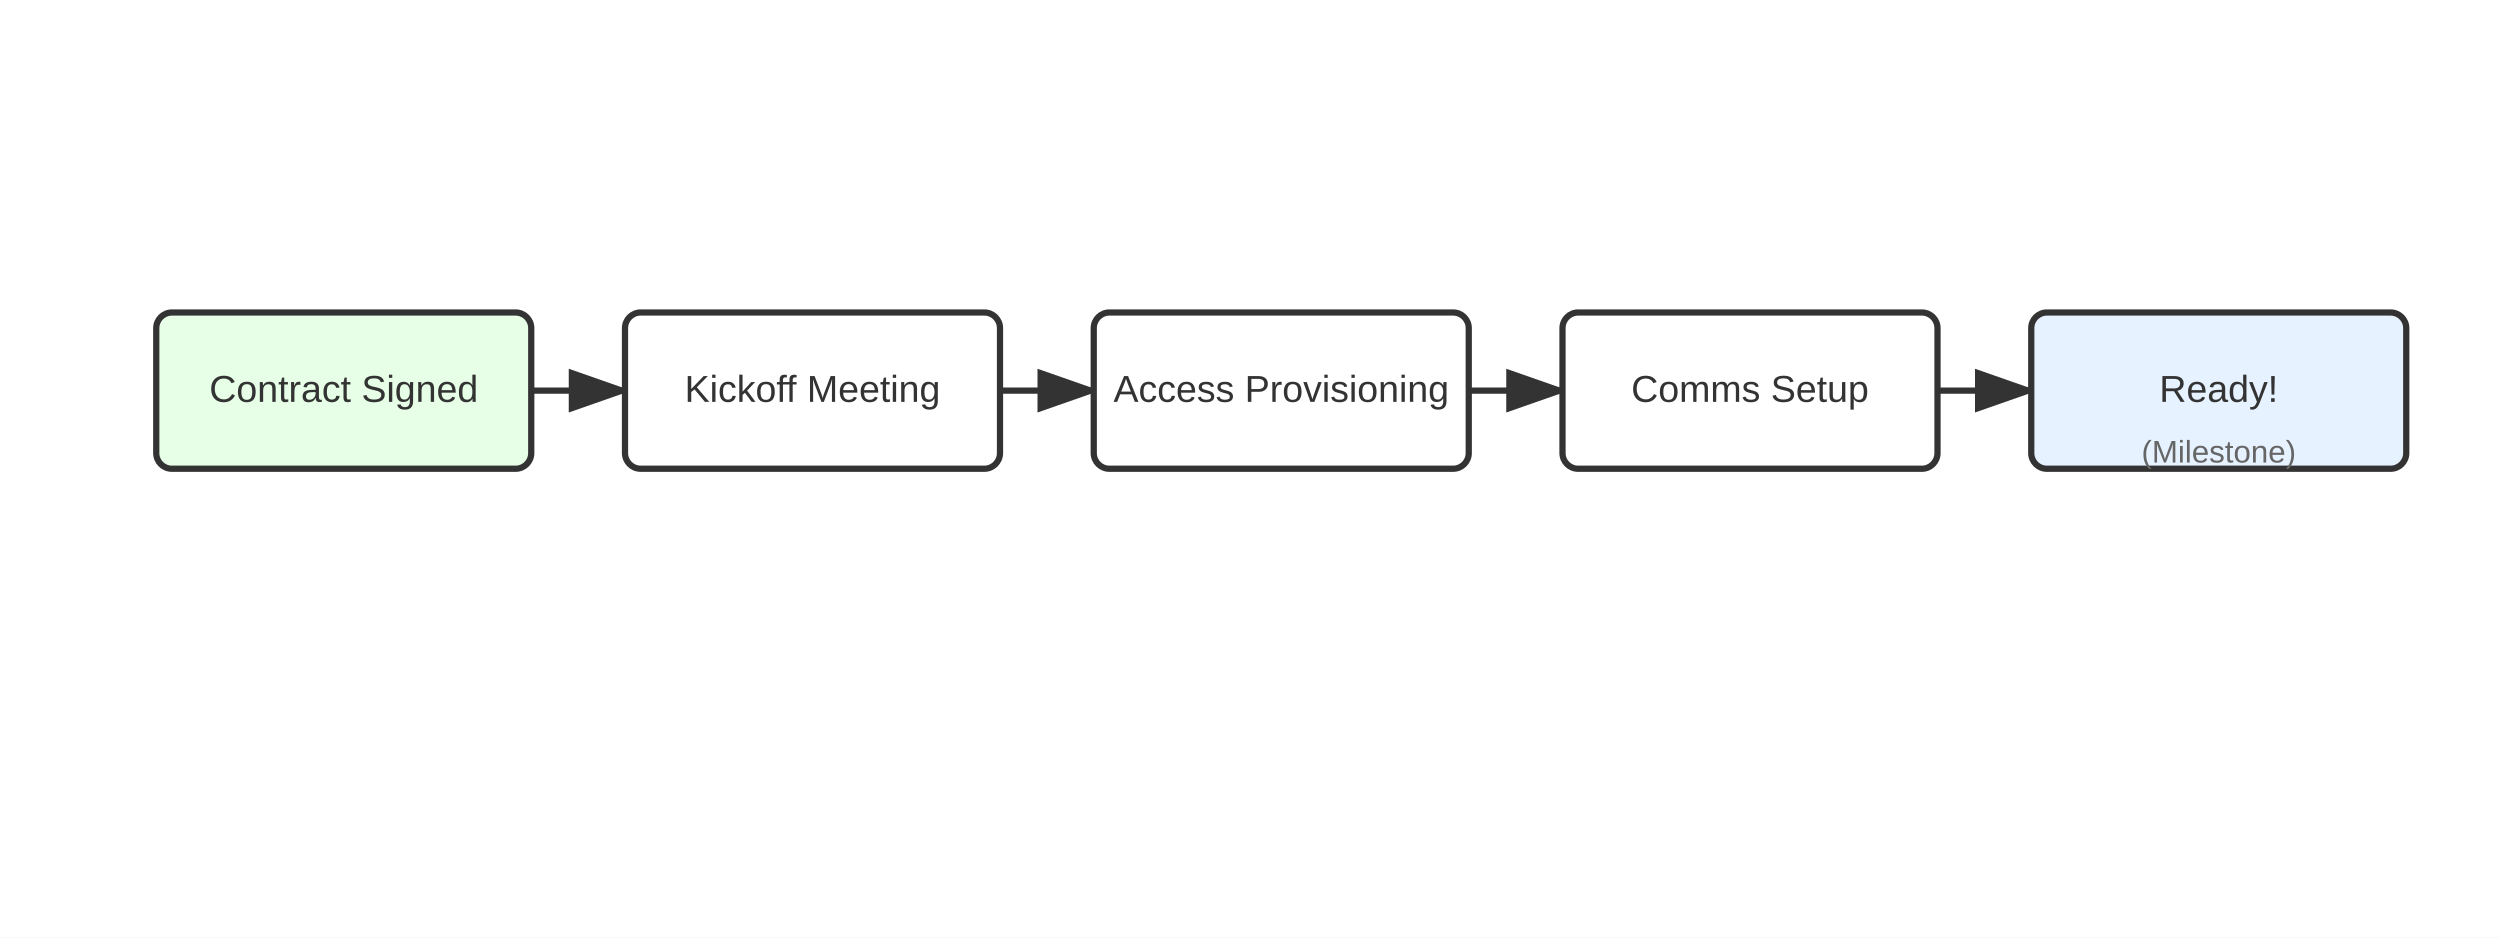
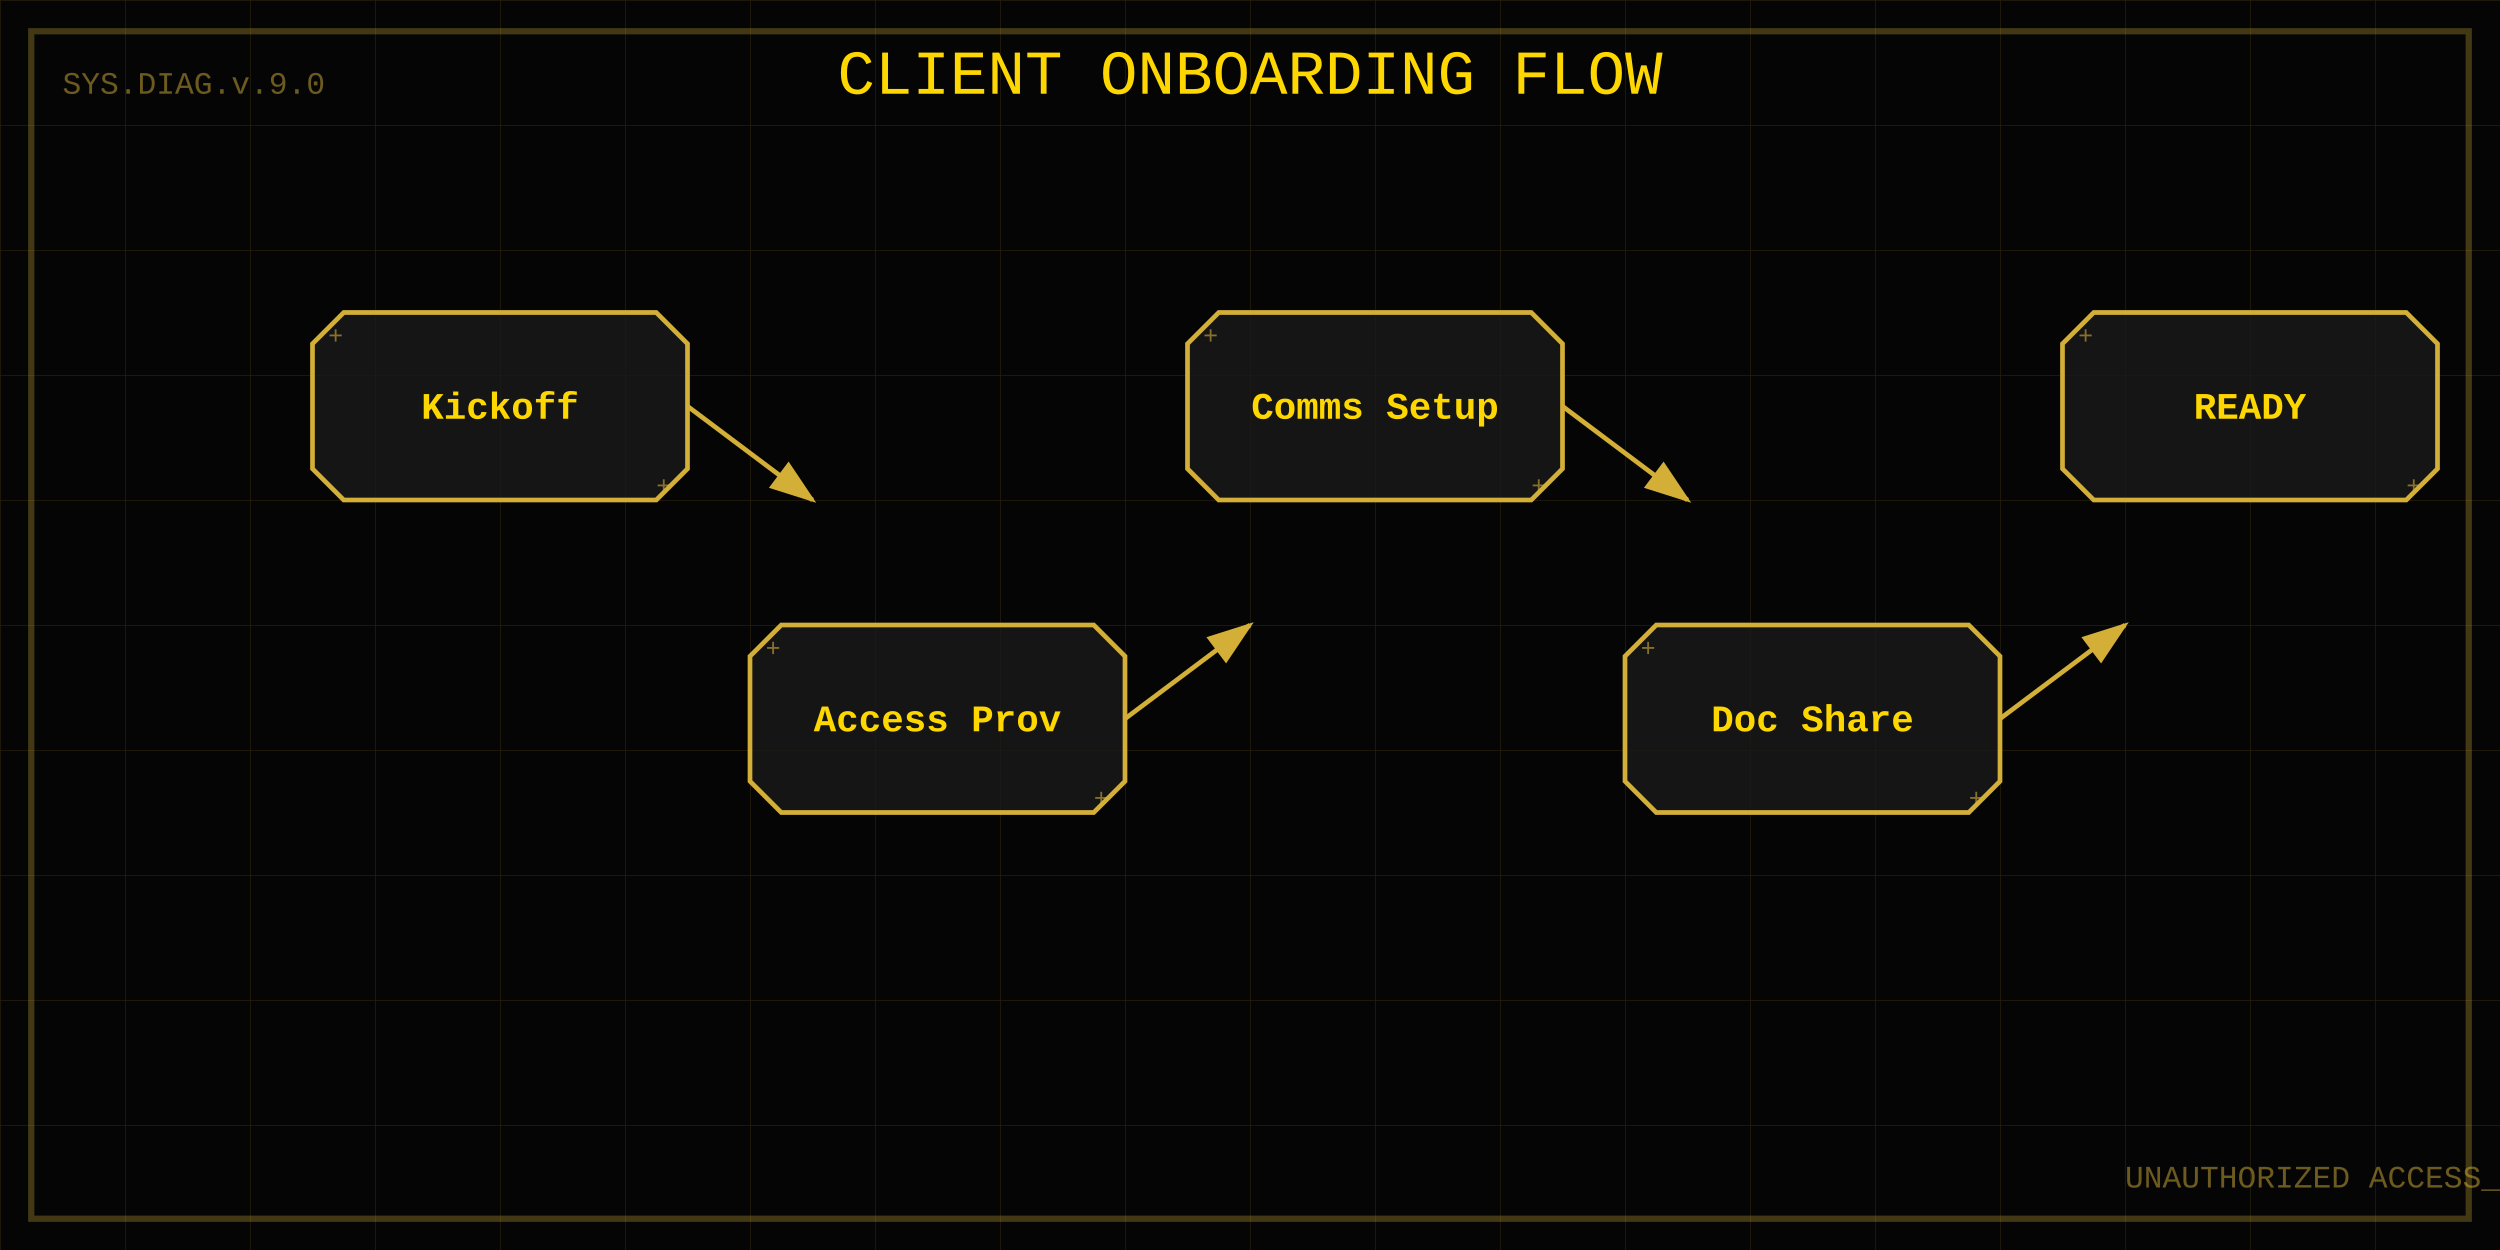
- <svg xmlns="http://www.w3.org/2000/svg" width="800" height="300" viewBox="0 0 800 300">
+ <svg xmlns="http://www.w3.org/2000/svg" viewBox="0 0 800 400">
  <defs>
+     <pattern id="grid" width="40" height="40" patternUnits="userSpaceOnUse">
+       <path d="M 40 0 L 0 0 0 40" fill="none" stroke="#D4AF37" stroke-width="0.5" opacity="0.15" />
+     </pattern>
    <marker id="arrowhead" markerWidth="10" markerHeight="7" refX="9" refY="3.5" orient="auto">
-       <polygon points="0 0, 10 3.5, 0 7" fill="#333" />
+       <polygon points="0 0, 10 3.5, 0 7" fill="#D4AF37" />
+     </marker>
+     <marker id="dot" markerWidth="6" markerHeight="6" refX="3" refY="3" orient="auto">
+       <circle cx="3" cy="3" r="3" fill="#D4AF37" />
    </marker>
  </defs>
-   <rect width="100%" height="100%" fill="#ffffff" />
-   <rect x="50" y="100" width="120" height="50" rx="5" ry="5" fill="#e6ffe6" stroke="#333" stroke-width="2" opacity="1.0" />
-   <text x="110.0" y="125.0" font-family="Arial, sans-serif" font-size="12" fill="#333" text-anchor="middle" font-weight="normal" dy=".3em">Contract Signed</text>
-   <line x1="170" y1="125.0" x2="200" y2="125.0" stroke="#333" stroke-width="2" marker-end="url(#arrowhead)" />
-   <rect x="200" y="100" width="120" height="50" rx="5" ry="5" fill="#fff" stroke="#333" stroke-width="2" opacity="1.0" />
-   <text x="260.0" y="125.0" font-family="Arial, sans-serif" font-size="12" fill="#333" text-anchor="middle" font-weight="normal" dy=".3em">Kickoff Meeting</text>
-   <line x1="320" y1="125.0" x2="350" y2="125.0" stroke="#333" stroke-width="2" marker-end="url(#arrowhead)" />
-   <rect x="350" y="100" width="120" height="50" rx="5" ry="5" fill="#fff" stroke="#333" stroke-width="2" opacity="1.0" />
-   <text x="410.0" y="125.0" font-family="Arial, sans-serif" font-size="12" fill="#333" text-anchor="middle" font-weight="normal" dy=".3em">Access Provisioning</text>
-   <line x1="470" y1="125.0" x2="500" y2="125.0" stroke="#333" stroke-width="2" marker-end="url(#arrowhead)" />
-   <rect x="500" y="100" width="120" height="50" rx="5" ry="5" fill="#fff" stroke="#333" stroke-width="2" opacity="1.0" />
-   <text x="560.0" y="125.0" font-family="Arial, sans-serif" font-size="12" fill="#333" text-anchor="middle" font-weight="normal" dy=".3em">Comms Setup</text>
-   <line x1="620" y1="125.0" x2="650" y2="125.0" stroke="#333" stroke-width="2" marker-end="url(#arrowhead)" />
-   <rect x="650" y="100" width="120" height="50" rx="5" ry="5" fill="#e6f2ff" stroke="#333" stroke-width="2" opacity="1.0" />
-   <text x="710.0" y="125.0" font-family="Arial, sans-serif" font-size="12" fill="#333" text-anchor="middle" font-weight="normal" dy=".3em">Ready!</text>
-   <text x="710.0" y="145.0" font-family="Arial, sans-serif" font-size="10" fill="#666" text-anchor="middle" font-weight="normal" dy=".3em">(Milestone)</text>
+   <rect width="100%" height="100%" fill="#050505" />
+   <rect width="100%" height="100%" fill="url(#grid)" />
+   <text x="400" y="30" fill="#FFD700" font-family="Courier New" font-size="20" text-anchor="middle">CLIENT ONBOARDING FLOW</text>
+   <polygon points="110,100 210,100 220,110 220,150 210,160 110,160 100,150 100,110" fill="#1A1A1A" stroke="#D4AF37" stroke-width="1.5" fill-opacity="0.8" />
+   <text x="105" y="110" fill="#D4AF37" font-family="Courier New" font-size="8" opacity="0.6">+</text>
+   <text x="210" y="158" fill="#D4AF37" font-family="Courier New" font-size="8" opacity="0.6">+</text>
+   <text x="160.0" y="134.0" fill="#FFD700" font-family="Courier New" font-size="12" font-weight="bold" text-anchor="middle">Kickoff</text>
+   <line x1="220" y1="130" x2="260" y2="160" stroke="#D4AF37" stroke-width="1.5" marker-end="url(#arrowhead)" />
+   <polygon points="250,200 350,200 360,210 360,250 350,260 250,260 240,250 240,210" fill="#1A1A1A" stroke="#D4AF37" stroke-width="1.5" fill-opacity="0.8" />
+   <text x="245" y="210" fill="#D4AF37" font-family="Courier New" font-size="8" opacity="0.6">+</text>
+   <text x="350" y="258" fill="#D4AF37" font-family="Courier New" font-size="8" opacity="0.6">+</text>
+   <text x="300.0" y="234.0" fill="#FFD700" font-family="Courier New" font-size="12" font-weight="bold" text-anchor="middle">Access Prov</text>
+   <line x1="360" y1="230" x2="400" y2="200" stroke="#D4AF37" stroke-width="1.5" marker-end="url(#arrowhead)" />
+   <polygon points="390,100 490,100 500,110 500,150 490,160 390,160 380,150 380,110" fill="#1A1A1A" stroke="#D4AF37" stroke-width="1.5" fill-opacity="0.8" />
+   <text x="385" y="110" fill="#D4AF37" font-family="Courier New" font-size="8" opacity="0.6">+</text>
+   <text x="490" y="158" fill="#D4AF37" font-family="Courier New" font-size="8" opacity="0.6">+</text>
+   <text x="440.0" y="134.0" fill="#FFD700" font-family="Courier New" font-size="12" font-weight="bold" text-anchor="middle">Comms Setup</text>
+   <line x1="500" y1="130" x2="540" y2="160" stroke="#D4AF37" stroke-width="1.5" marker-end="url(#arrowhead)" />
+   <polygon points="530,200 630,200 640,210 640,250 630,260 530,260 520,250 520,210" fill="#1A1A1A" stroke="#D4AF37" stroke-width="1.5" fill-opacity="0.8" />
+   <text x="525" y="210" fill="#D4AF37" font-family="Courier New" font-size="8" opacity="0.6">+</text>
+   <text x="630" y="258" fill="#D4AF37" font-family="Courier New" font-size="8" opacity="0.6">+</text>
+   <text x="580.0" y="234.0" fill="#FFD700" font-family="Courier New" font-size="12" font-weight="bold" text-anchor="middle">Doc Share</text>
+   <line x1="640" y1="230" x2="680" y2="200" stroke="#D4AF37" stroke-width="1.5" marker-end="url(#arrowhead)" />
+   <polygon points="670,100 770,100 780,110 780,150 770,160 670,160 660,150 660,110" fill="#1A1A1A" stroke="#D4AF37" stroke-width="1.5" fill-opacity="0.8" />
+   <text x="665" y="110" fill="#D4AF37" font-family="Courier New" font-size="8" opacity="0.6">+</text>
+   <text x="770" y="158" fill="#D4AF37" font-family="Courier New" font-size="8" opacity="0.6">+</text>
+   <text x="720.0" y="134.0" fill="#FFD700" font-family="Courier New" font-size="12" font-weight="bold" text-anchor="middle">READY</text>
+   <rect x="10" y="10" width="780" height="380" fill="none" stroke="#D4AF37" stroke-width="2" opacity="0.3" />
+   <text x="20" y="30" fill="#D4AF37" font-family="Courier New" font-size="10" opacity="0.5">SYS.DIAG.v.9.0</text>
+   <text x="680" y="380" fill="#D4AF37" font-family="Courier New" font-size="10" opacity="0.5">UNAUTHORIZED ACCESS_</text>
</svg>
